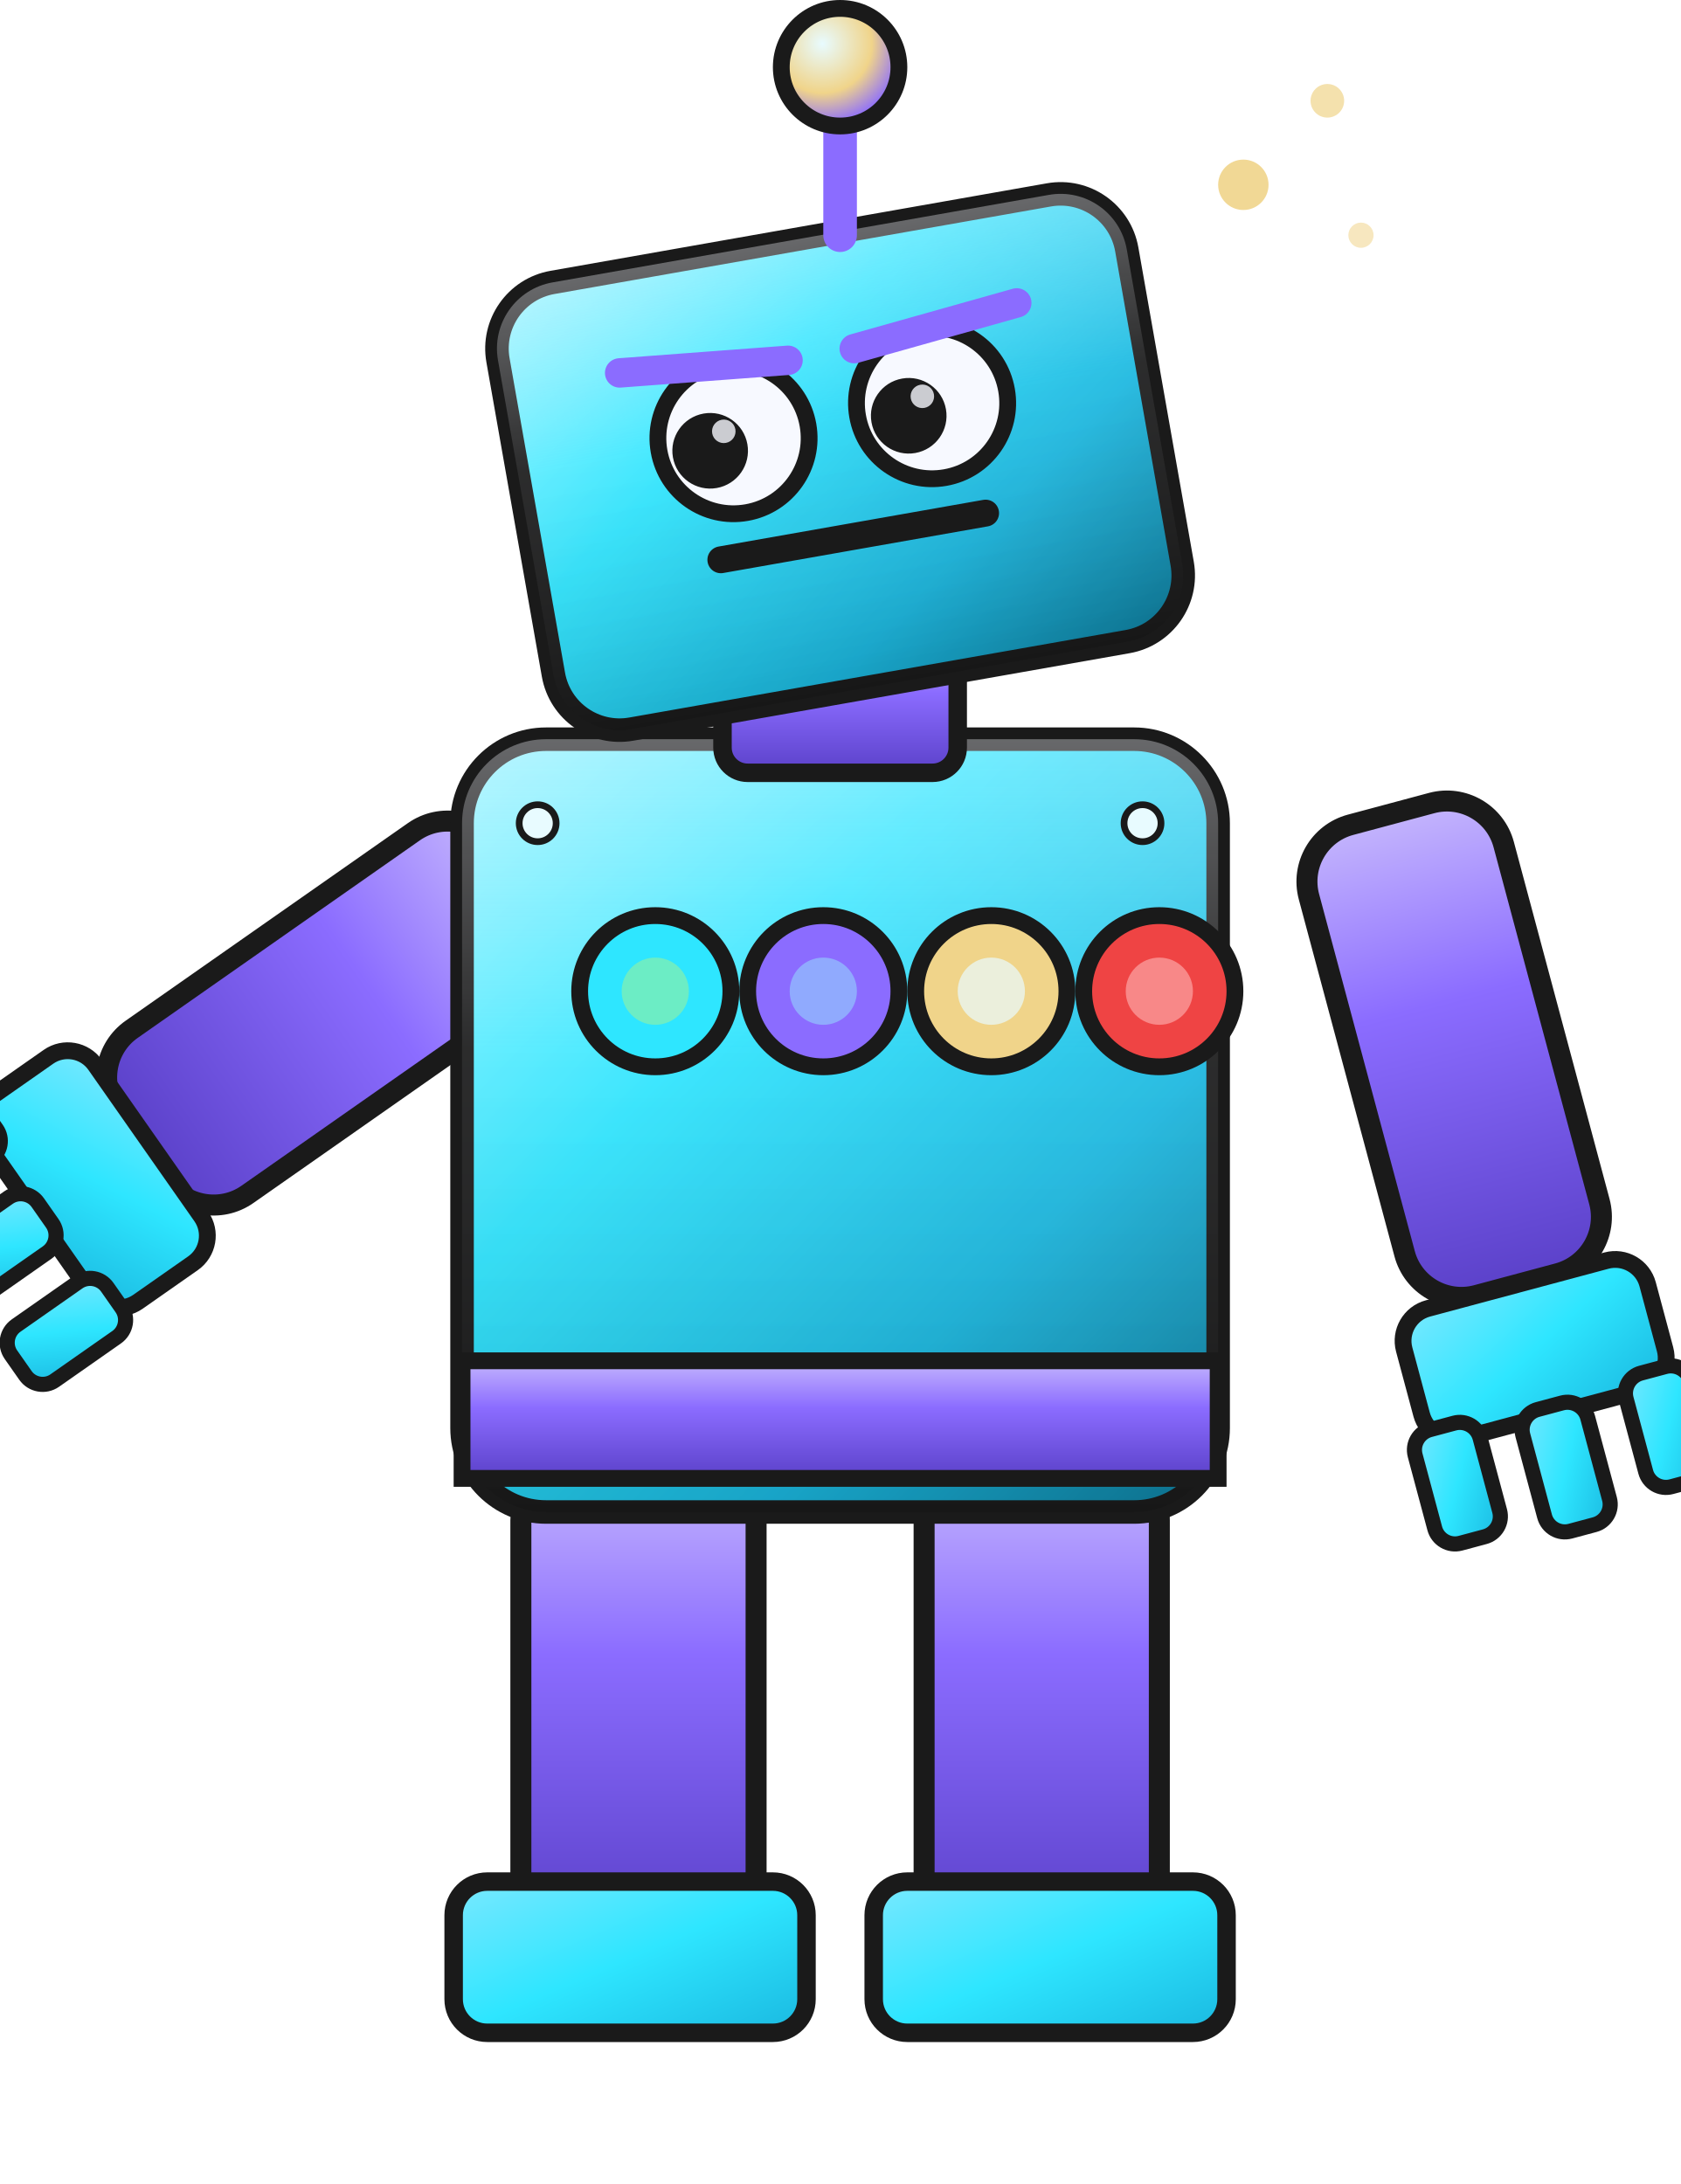
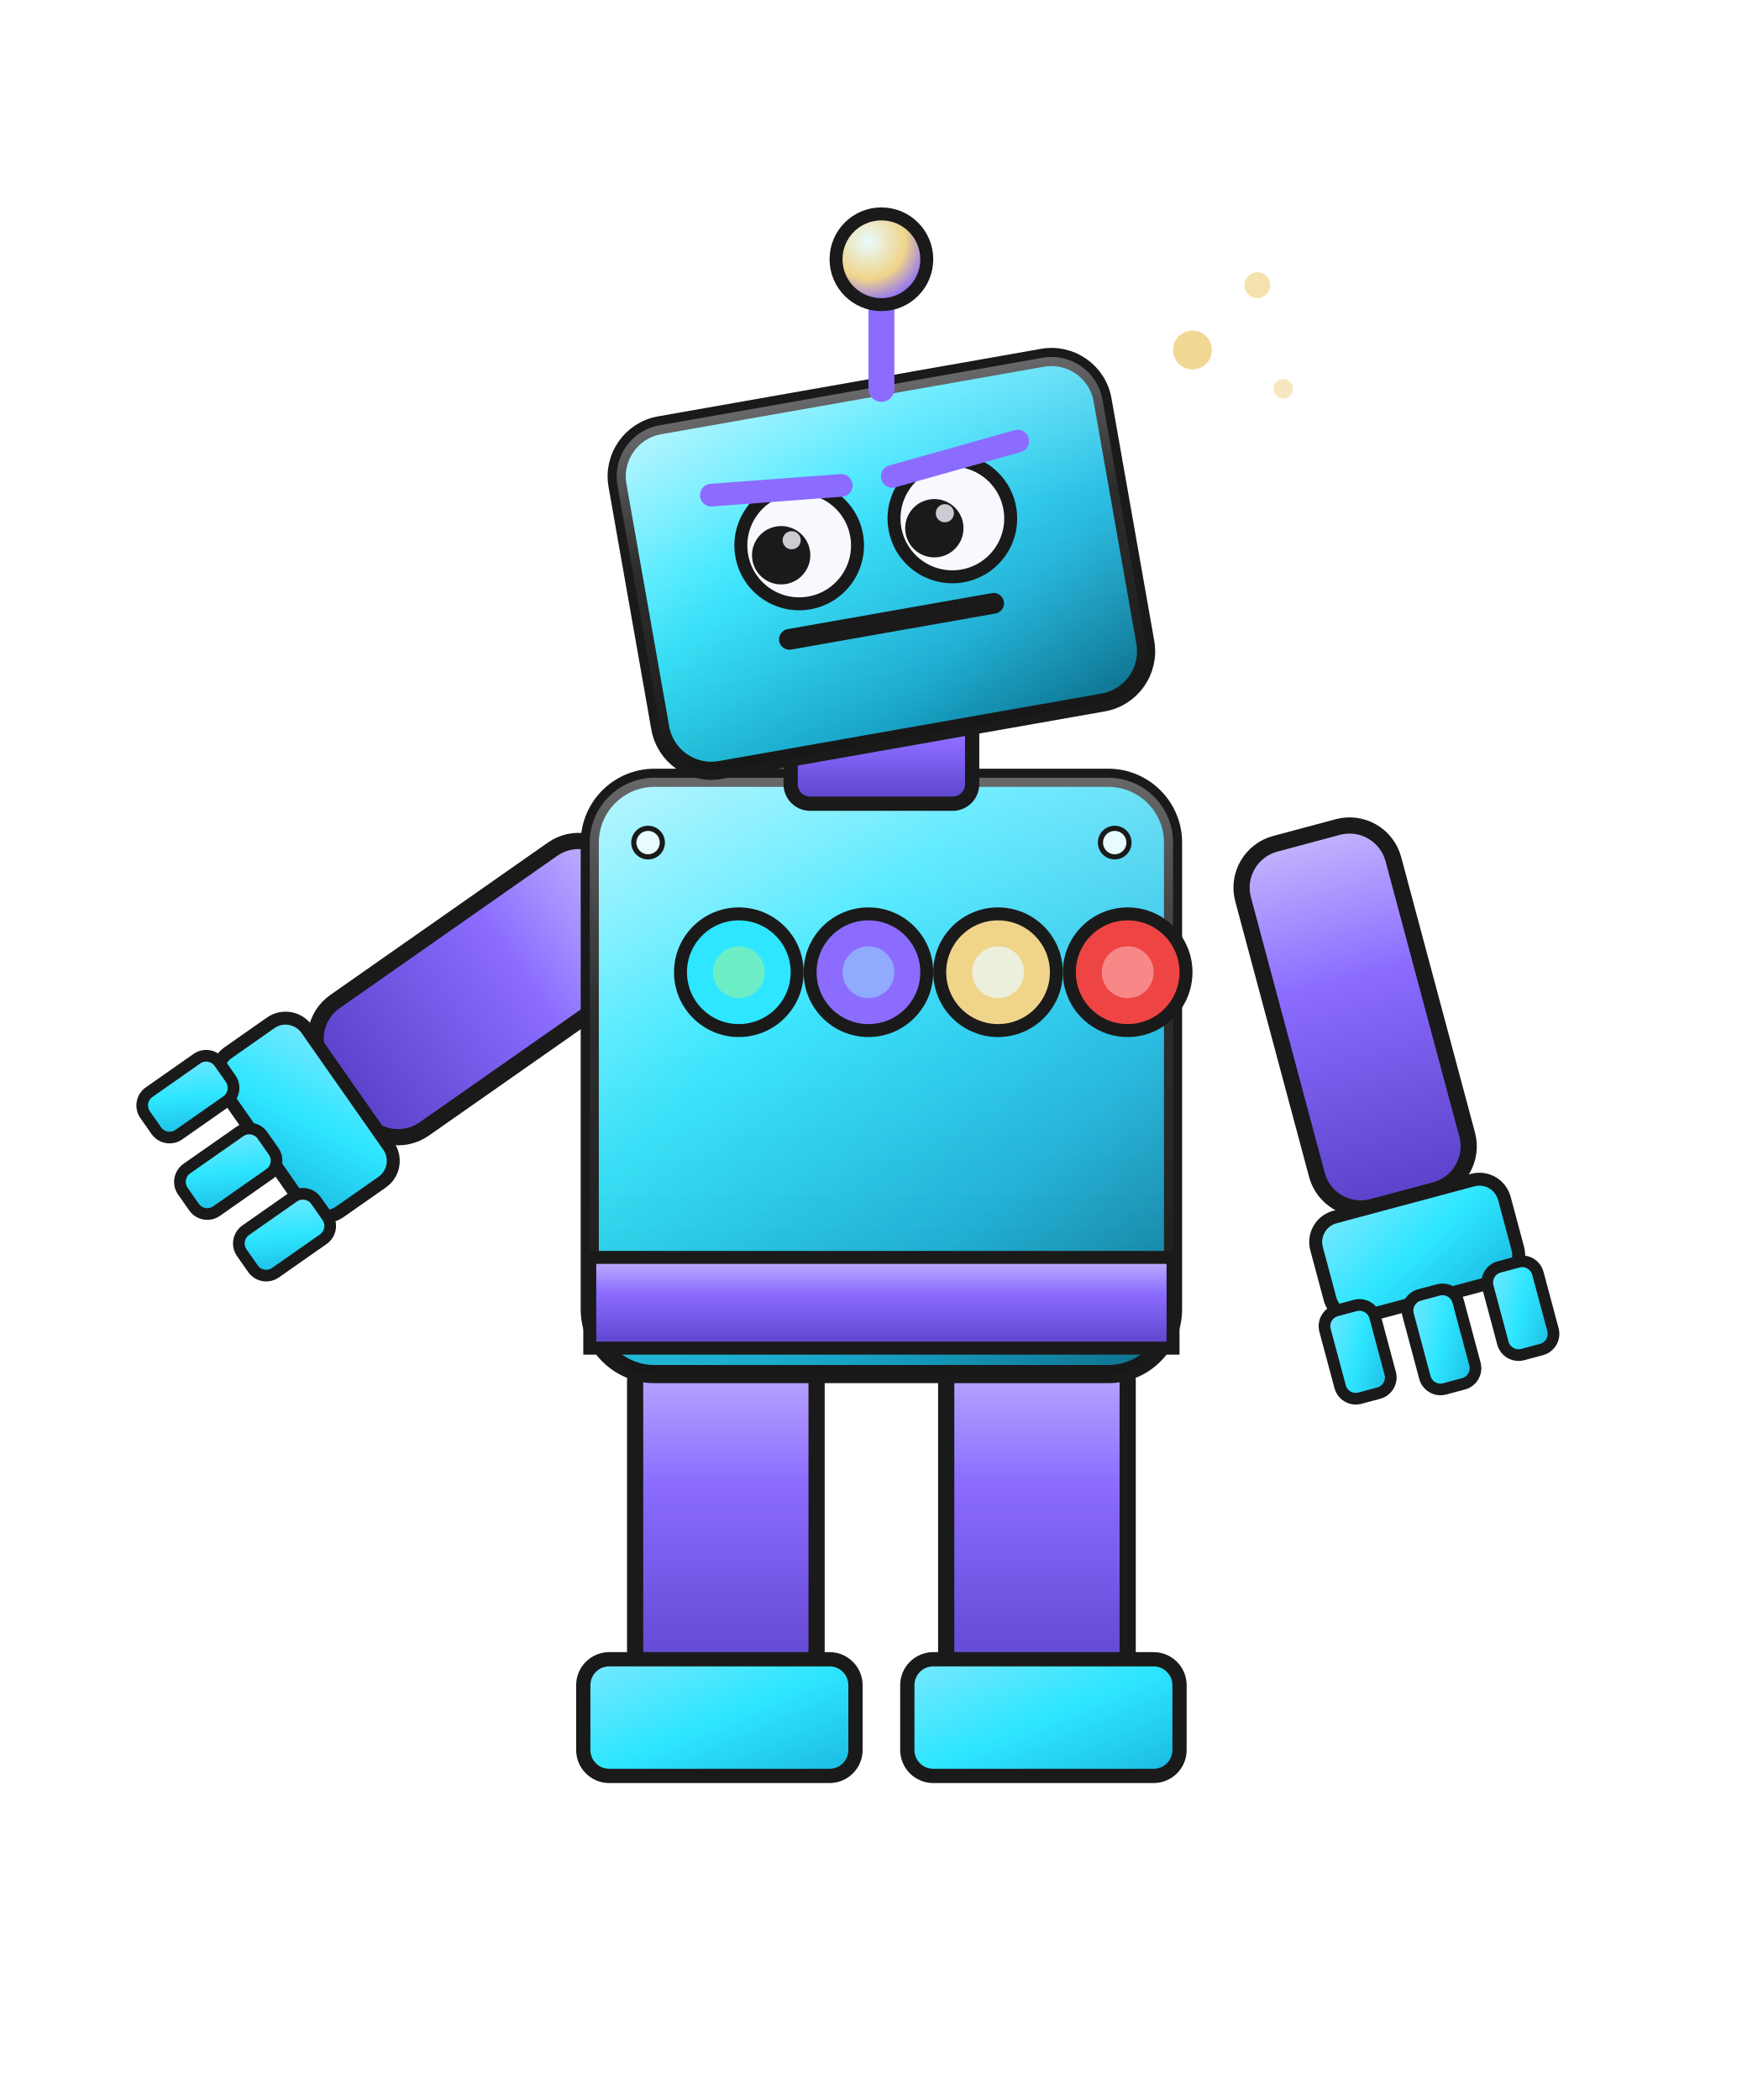
- <svg xmlns="http://www.w3.org/2000/svg" viewBox="0 0 200 260" fill="none" role="img" aria-label="BertyBot thinking">
+ <svg xmlns="http://www.w3.org/2000/svg" viewBox="-36 -32 272 324" overflow="visible" fill="none" role="img" aria-label="BertyBot thinking">
  <defs>
    <linearGradient id="twthinkBody" x1="0%" y1="0%" x2="100%" y2="100%">
      <stop offset="0%" stop-color="#9af4ff" />
      <stop offset="35%" stop-color="#2ee6ff" />
      <stop offset="70%" stop-color="#1ab8e0" />
      <stop offset="100%" stop-color="#0d7a9a" />
    </linearGradient>
    <linearGradient id="twthinkRed" x1="0%" y1="0%" x2="0%" y2="100%">
      <stop offset="0%" stop-color="#c4b5fd" />
      <stop offset="40%" stop-color="#8b6cff" />
      <stop offset="100%" stop-color="#5b41c9" />
    </linearGradient>
    <linearGradient id="twthinkHand" x1="0%" y1="0%" x2="100%" y2="100%">
      <stop offset="0%" stop-color="#7ae8ff" />
      <stop offset="50%" stop-color="#2ee6ff" />
      <stop offset="100%" stop-color="#1ab8e0" />
    </linearGradient>
    <linearGradient id="twthinkShine" x1="0%" y1="0%" x2="0%" y2="100%">
      <stop offset="0%" stop-color="#f7f9ff" stop-opacity="0.35" />
      <stop offset="40%" stop-color="#f7f9ff" stop-opacity="0.08" />
      <stop offset="100%" stop-color="#000" stop-opacity="0.12" />
    </linearGradient>
    <radialGradient id="twthinkAnt" cx="35%" cy="30%" r="70%">
      <stop offset="0%" stop-color="#e8fbff" />
      <stop offset="60%" stop-color="#f0d48a" />
      <stop offset="100%" stop-color="#8b6cff" />
    </radialGradient>
  </defs>
  <g>
    <rect x="62" y="175" width="28" height="55" rx="6" fill="url(#twthinkRed)" stroke="#1a1a1a" stroke-width="2.5" />
    <rect x="110" y="175" width="28" height="55" rx="6" fill="url(#twthinkRed)" stroke="#1a1a1a" stroke-width="2.5" />
    <rect x="54" y="224" width="42" height="18" rx="4" fill="url(#twthinkHand)" stroke="#1a1a1a" stroke-width="2.2" />
    <rect x="104" y="224" width="42" height="18" rx="4" fill="url(#twthinkHand)" stroke="#1a1a1a" stroke-width="2.2" />
  </g>
  <g transform="translate(154,100) rotate(-15)">
    <rect x="0" y="0" width="24" height="58" rx="7" fill="url(#twthinkRed)" stroke="#1a1a1a" stroke-width="2.5" />
-     <g transform="translate(-3,58)">
+     <g data-berty-hand="claw" transform="translate(-3,58)">
      <rect x="0" y="0" width="30" height="16" rx="4" fill="url(#twthinkHand)" stroke="#1a1a1a" stroke-width="2" />
      <rect x="-2" y="14" width="8" height="14" rx="2.5" fill="url(#twthinkHand)" stroke="#1a1a1a" stroke-width="1.8" />
      <rect x="11" y="15" width="8" height="15" rx="2.5" fill="url(#twthinkHand)" stroke="#1a1a1a" stroke-width="1.8" />
      <rect x="24" y="14" width="8" height="14" rx="2.5" fill="url(#twthinkHand)" stroke="#1a1a1a" stroke-width="1.8" />
    </g>
  </g>
  <g transform="translate(55,95) rotate(55)">
    <rect x="0" y="0" width="24" height="55" rx="7" fill="url(#twthinkRed)" stroke="#1a1a1a" stroke-width="2.5" />
-     <g transform="translate(-3,54)">
+     <g data-berty-hand="claw" transform="translate(-3,54)">
      <rect x="0" y="0" width="30" height="16" rx="4" fill="url(#twthinkHand)" stroke="#1a1a1a" stroke-width="2" />
      <rect x="-2" y="14" width="8" height="14" rx="2.5" fill="url(#twthinkHand)" stroke="#1a1a1a" stroke-width="1.8" />
      <rect x="11" y="15" width="8" height="15" rx="2.5" fill="url(#twthinkHand)" stroke="#1a1a1a" stroke-width="1.8" />
      <rect x="24" y="14" width="8" height="14" rx="2.5" fill="url(#twthinkHand)" stroke="#1a1a1a" stroke-width="1.8" />
    </g>
  </g>
  <g>
    <rect x="55" y="88" width="90" height="92" rx="10" fill="url(#twthinkBody)" stroke="#1a1a1a" stroke-width="2.8" />
    <rect x="55" y="88" width="90" height="92" rx="10" fill="url(#twthinkShine)" />
    <rect x="55" y="162" width="90" height="14" fill="url(#twthinkRed)" stroke="#1a1a1a" stroke-width="2" />
    <circle cx="64" cy="98" r="2.2" fill="#e8fbff" stroke="#1a1a1a" stroke-width="0.8" />
    <circle cx="136" cy="98" r="2.2" fill="#e8fbff" stroke="#1a1a1a" stroke-width="0.8" />
    <circle cx="78" cy="118" r="9" fill="#2ee6ff" stroke="#1a1a1a" stroke-width="2" />
    <circle cx="78" cy="118" r="4" fill="#86efac" opacity="0.7" />
    <circle cx="98" cy="118" r="9" fill="#8b6cff" stroke="#1a1a1a" stroke-width="2" />
    <circle cx="98" cy="118" r="4" fill="#93c5fd" opacity="0.7" />
    <circle cx="118" cy="118" r="9" fill="#f0d48a" stroke="#1a1a1a" stroke-width="2" />
    <circle cx="118" cy="118" r="4" fill="#e8fbff" opacity="0.7" />
    <circle cx="138" cy="118" r="9" fill="#ef4444" stroke="#1a1a1a" stroke-width="2" />
    <circle cx="138" cy="118" r="4" fill="#fca5a5" opacity="0.7" />
  </g>
  <rect x="86" y="76" width="28" height="16" rx="3" fill="url(#twthinkRed)" stroke="#1a1a1a" stroke-width="2.2" />
  <g transform="rotate(-10 100 55)">
    <rect x="62" y="28" width="76" height="54" rx="8" fill="url(#twthinkBody)" stroke="#1a1a1a" stroke-width="2.8" />
    <rect x="62" y="28" width="76" height="54" rx="8" fill="url(#twthinkShine)" />
    <circle cx="88" cy="50" r="9" fill="#f7f9ff" stroke="#1a1a1a" stroke-width="2" />
    <circle cx="112" cy="50" r="9" fill="#f7f9ff" stroke="#1a1a1a" stroke-width="2" />
    <circle cx="85" cy="51" r="4.5" fill="#1a1a1a" />
    <circle cx="109" cy="51" r="4.5" fill="#1a1a1a" />
    <circle cx="87" cy="49" r="1.4" fill="#f7f9ff" opacity="0.8" />
    <circle cx="111" cy="49" r="1.4" fill="#f7f9ff" opacity="0.8" />
    <path d="M76 40 L96 42" stroke="#8b6cff" stroke-width="3.5" stroke-linecap="round" />
    <path d="M104 42 L124 40" stroke="#8b6cff" stroke-width="3.5" stroke-linecap="round" />
    <path d="M84 64 L116 64" fill="none" stroke="#1a1a1a" stroke-width="3.2" stroke-linecap="round" />
  </g>
  <line x1="100" y1="28" x2="100" y2="12" stroke="#8b6cff" stroke-width="4" stroke-linecap="round" />
  <circle cx="100" cy="8" r="7" fill="url(#twthinkAnt)" stroke="#1a1a1a" stroke-width="2" />
  <circle cx="148" cy="22" r="3" fill="#f0d48a" opacity="0.9" />
  <circle cx="158" cy="12" r="2" fill="#f0d48a" opacity="0.7" />
  <circle cx="162" cy="28" r="1.5" fill="#f0d48a" opacity="0.55" />
</svg>
